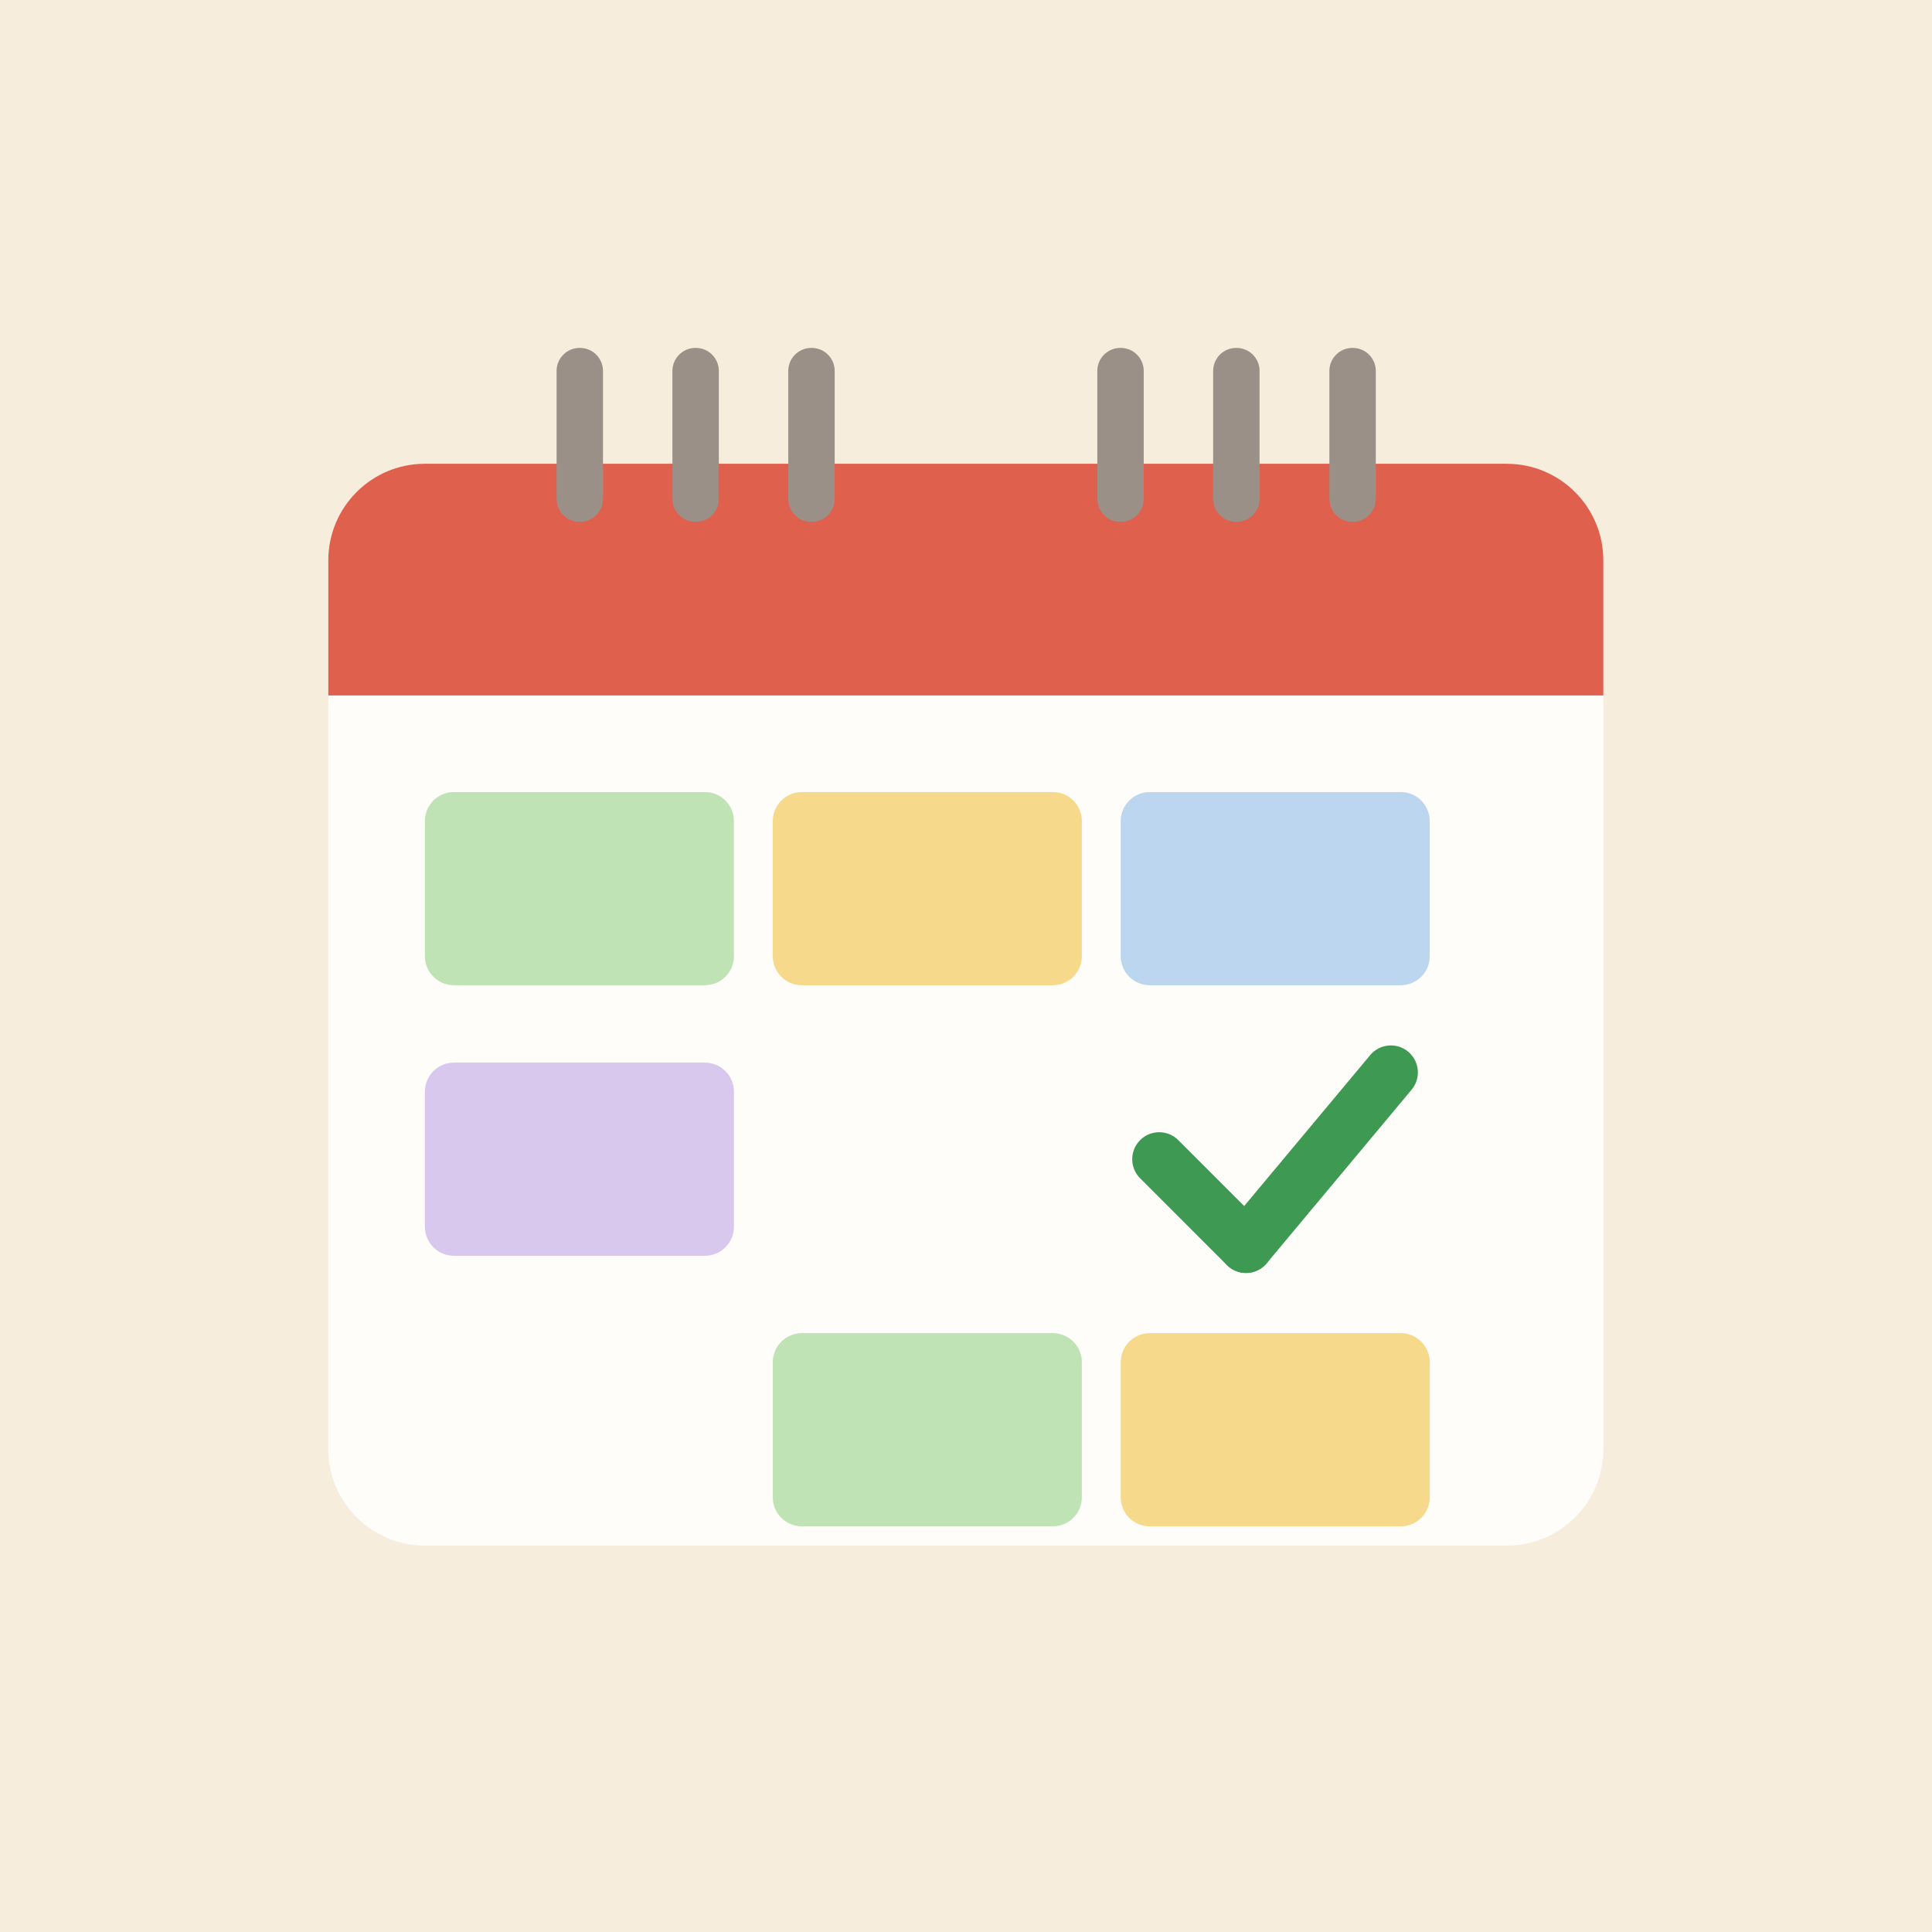
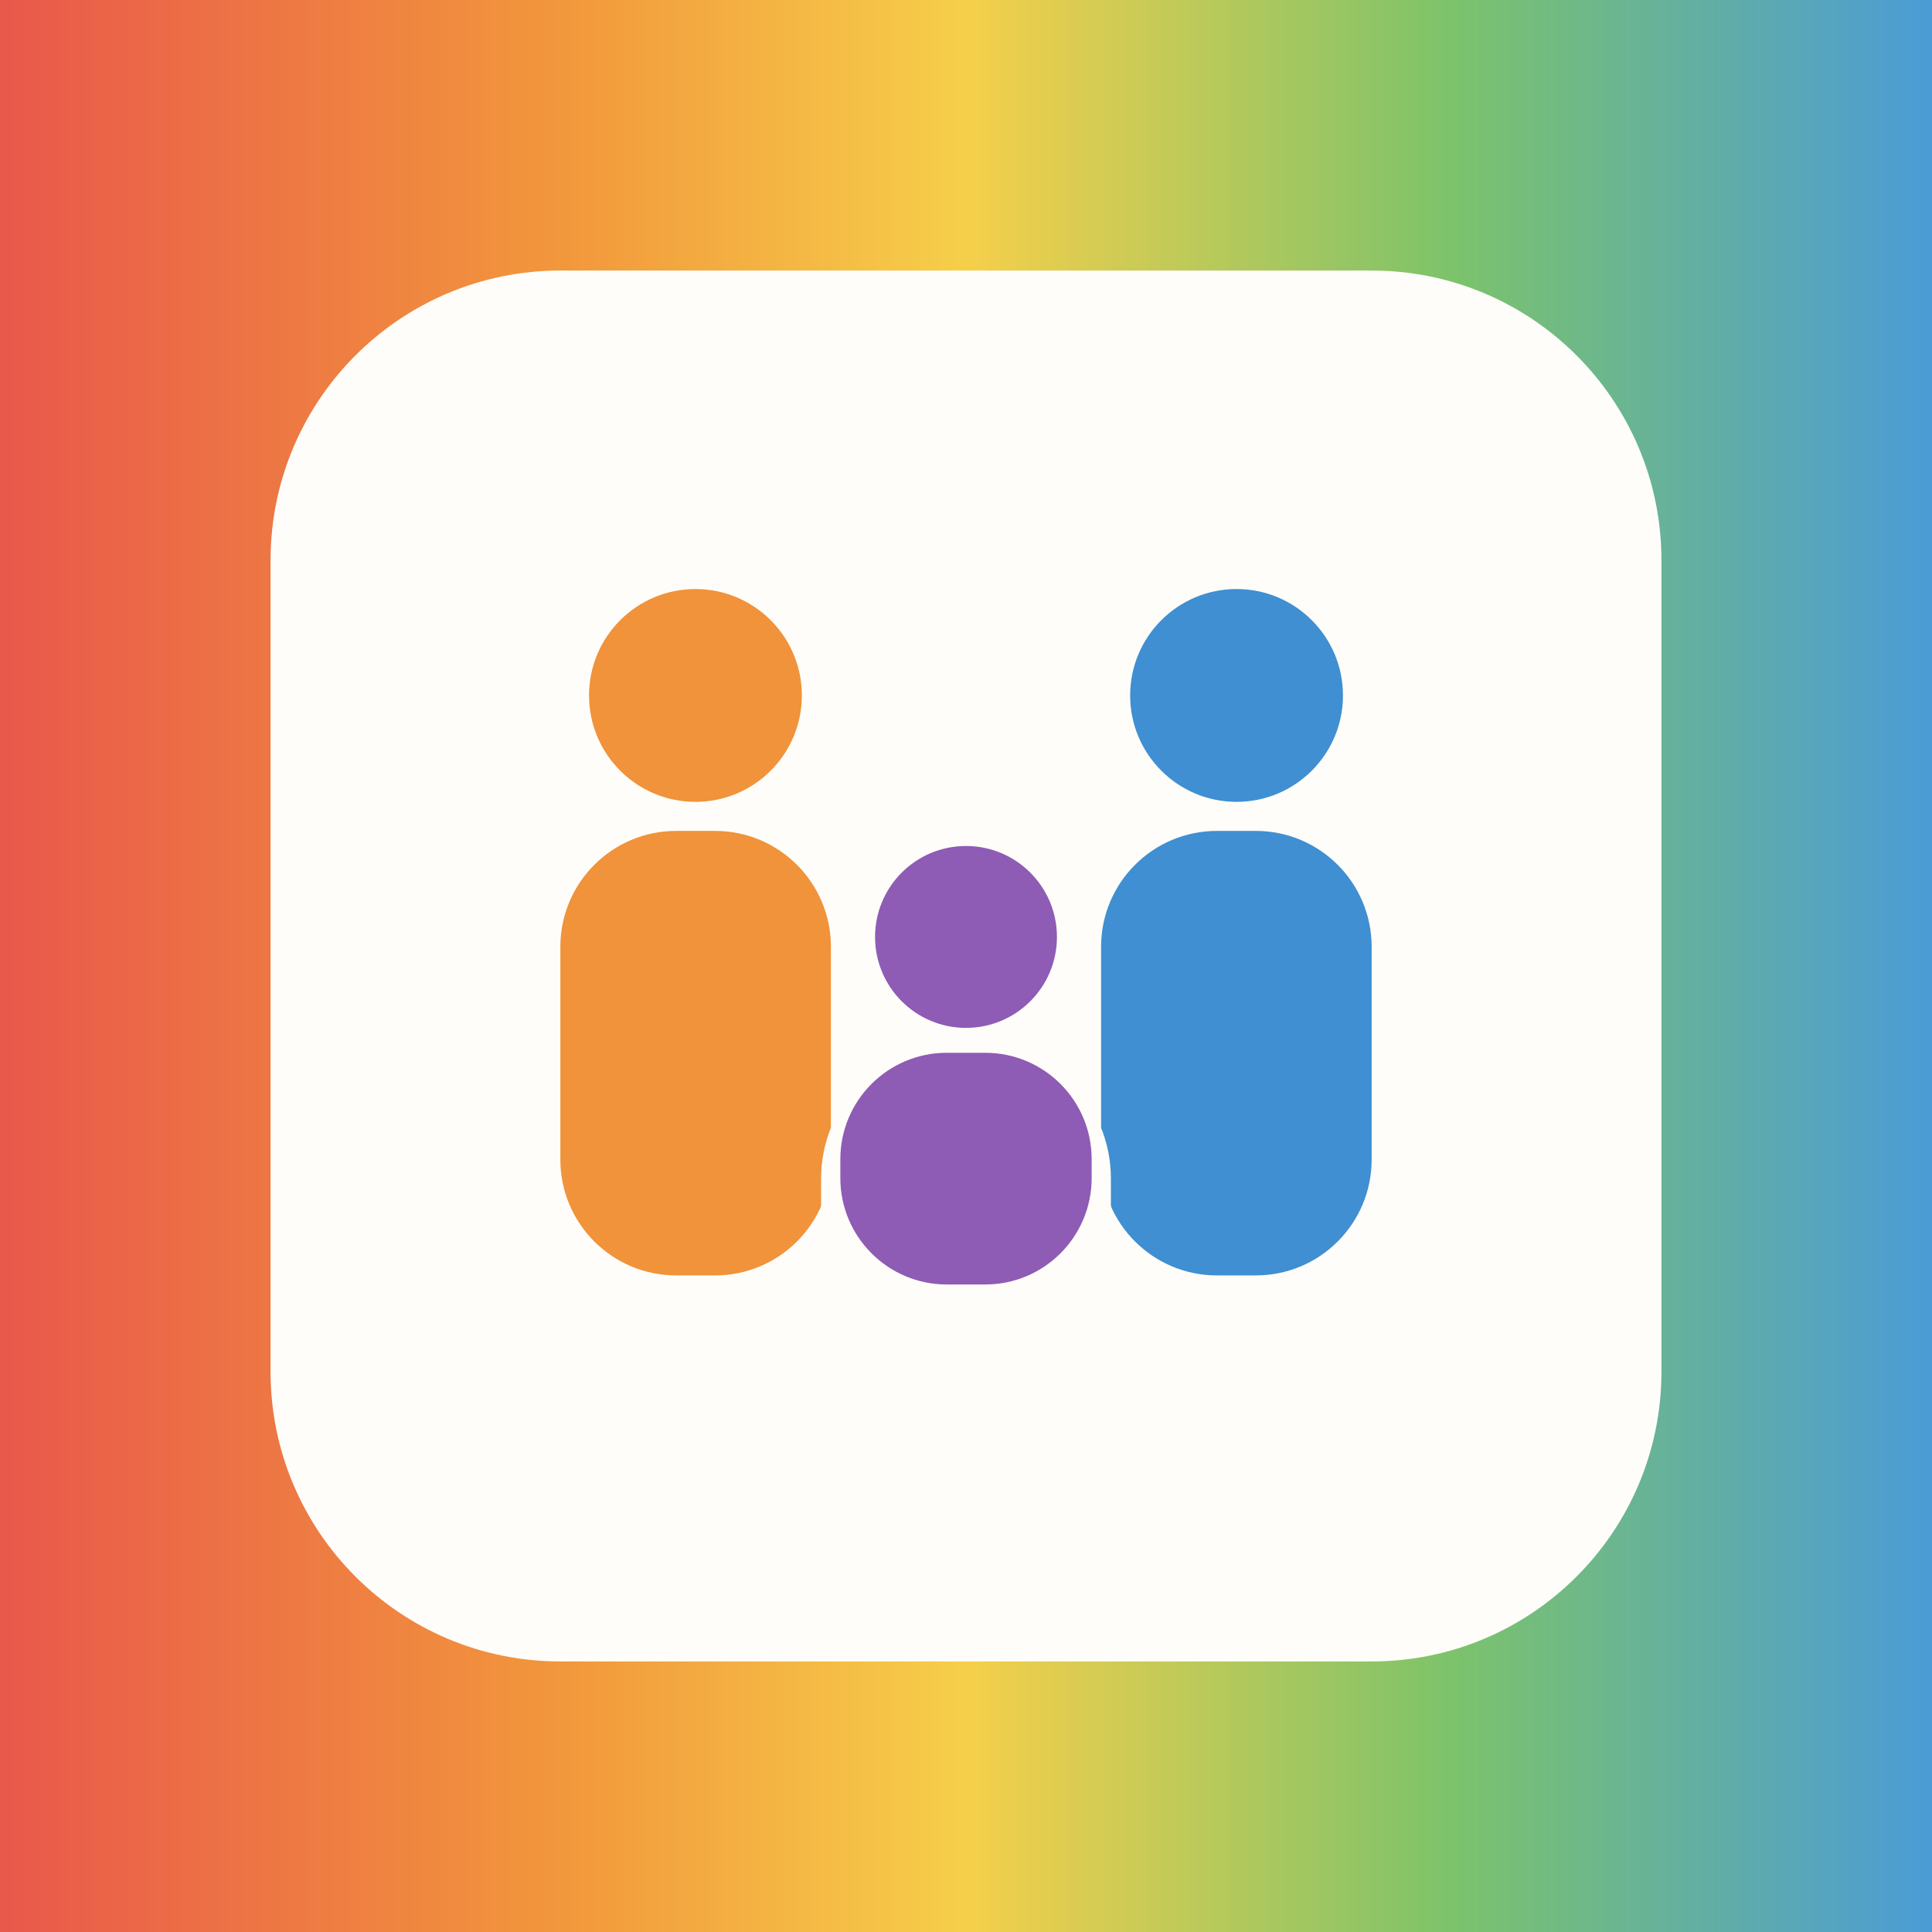
<svg xmlns="http://www.w3.org/2000/svg" viewBox="0 0 512 512">
-   <clipPath id="card">
-     <rect x="87" y="122.9" width="337.9" height="286.7" rx="25.6" />
-   </clipPath>
-   <rect width="512" height="512" fill="#f7eddd" />
-   <rect x="87" y="122.9" width="337.9" height="286.7" rx="25.6" fill="#fffdf9" />
-   <rect x="87" y="122.9" width="337.9" height="61.4" fill="#e0604e" clip-path="url(#card)" />
-   <rect x="147.5" y="92.2" width="12.3" height="46.1" rx="6.1" fill="#9a9088" />
-   <rect x="178.2" y="92.2" width="12.3" height="46.1" rx="6.1" fill="#9a9088" />
-   <rect x="208.9" y="92.2" width="12.3" height="46.1" rx="6.1" fill="#9a9088" />
-   <rect x="290.8" y="92.2" width="12.3" height="46.1" rx="6.1" fill="#9a9088" />
-   <rect x="321.5" y="92.2" width="12.3" height="46.1" rx="6.1" fill="#9a9088" />
-   <rect x="352.3" y="92.2" width="12.3" height="46.1" rx="6.1" fill="#9a9088" />
-   <rect x="112.6" y="209.9" width="81.9" height="51.2" rx="7.7" fill="#bfe3b4" />
-   <rect x="204.8" y="209.9" width="81.9" height="51.2" rx="7.7" fill="#f6d98a" />
-   <rect x="297" y="209.9" width="81.9" height="51.2" rx="7.7" fill="#bcd6f0" />
-   <rect x="112.6" y="281.6" width="81.9" height="51.2" rx="7.7" fill="#d8c8ee" />
-   <rect x="297" y="353.3" width="81.9" height="51.2" rx="7.7" fill="#f6d98a" />
-   <rect x="204.8" y="353.3" width="81.9" height="51.2" rx="7.7" fill="#bfe3b4" />
-   <line x1="307.2" y1="307.2" x2="330.2" y2="330.2" stroke="#3e9a52" stroke-width="14.3" stroke-linecap="round" />
-   <line x1="330.2" y1="330.2" x2="368.6" y2="284.2" stroke="#3e9a52" stroke-width="14.3" stroke-linecap="round" />
+   <linearGradient id="bg" x1="0" x2="1" y1="0" y2="0">
+     <stop offset="0" stop-color="#e9574b" />
+     <stop offset="0.3" stop-color="#f2993c" />
+     <stop offset="0.5" stop-color="#f6cf4a" />
+     <stop offset="0.75" stop-color="#7cc36b" />
+     <stop offset="1" stop-color="#4a9bd8" />
+   </linearGradient>
+   <rect width="512" height="512" fill="url(#bg)" />
+   <rect x="71.7" y="71.7" width="368.6" height="368.6" rx="76.8" fill="#fffdf9" />
+   <circle cx="184.3" cy="184.3" r="28.2" fill="#f0933a" />
+   <rect x="148.5" y="220.2" width="71.7" height="117.8" rx="30.7" fill="#f0933a" />
+   <circle cx="327.7" cy="184.3" r="28.2" fill="#3f8fd2" />
+   <rect x="291.8" y="220.2" width="71.7" height="117.8" rx="30.7" fill="#3f8fd2" />
+   <circle cx="256" cy="248.3" r="30.7" fill="#fffdf9" />
+   <rect x="217.6" y="276.5" width="76.8" height="102.4" rx="35.8" fill="#fffdf9" />
+   <circle cx="256" cy="248.3" r="24.1" fill="#8e5bb5" />
+   <rect x="222.7" y="279" width="66.6" height="61.4" rx="28.2" fill="#8e5bb5" />
</svg>
